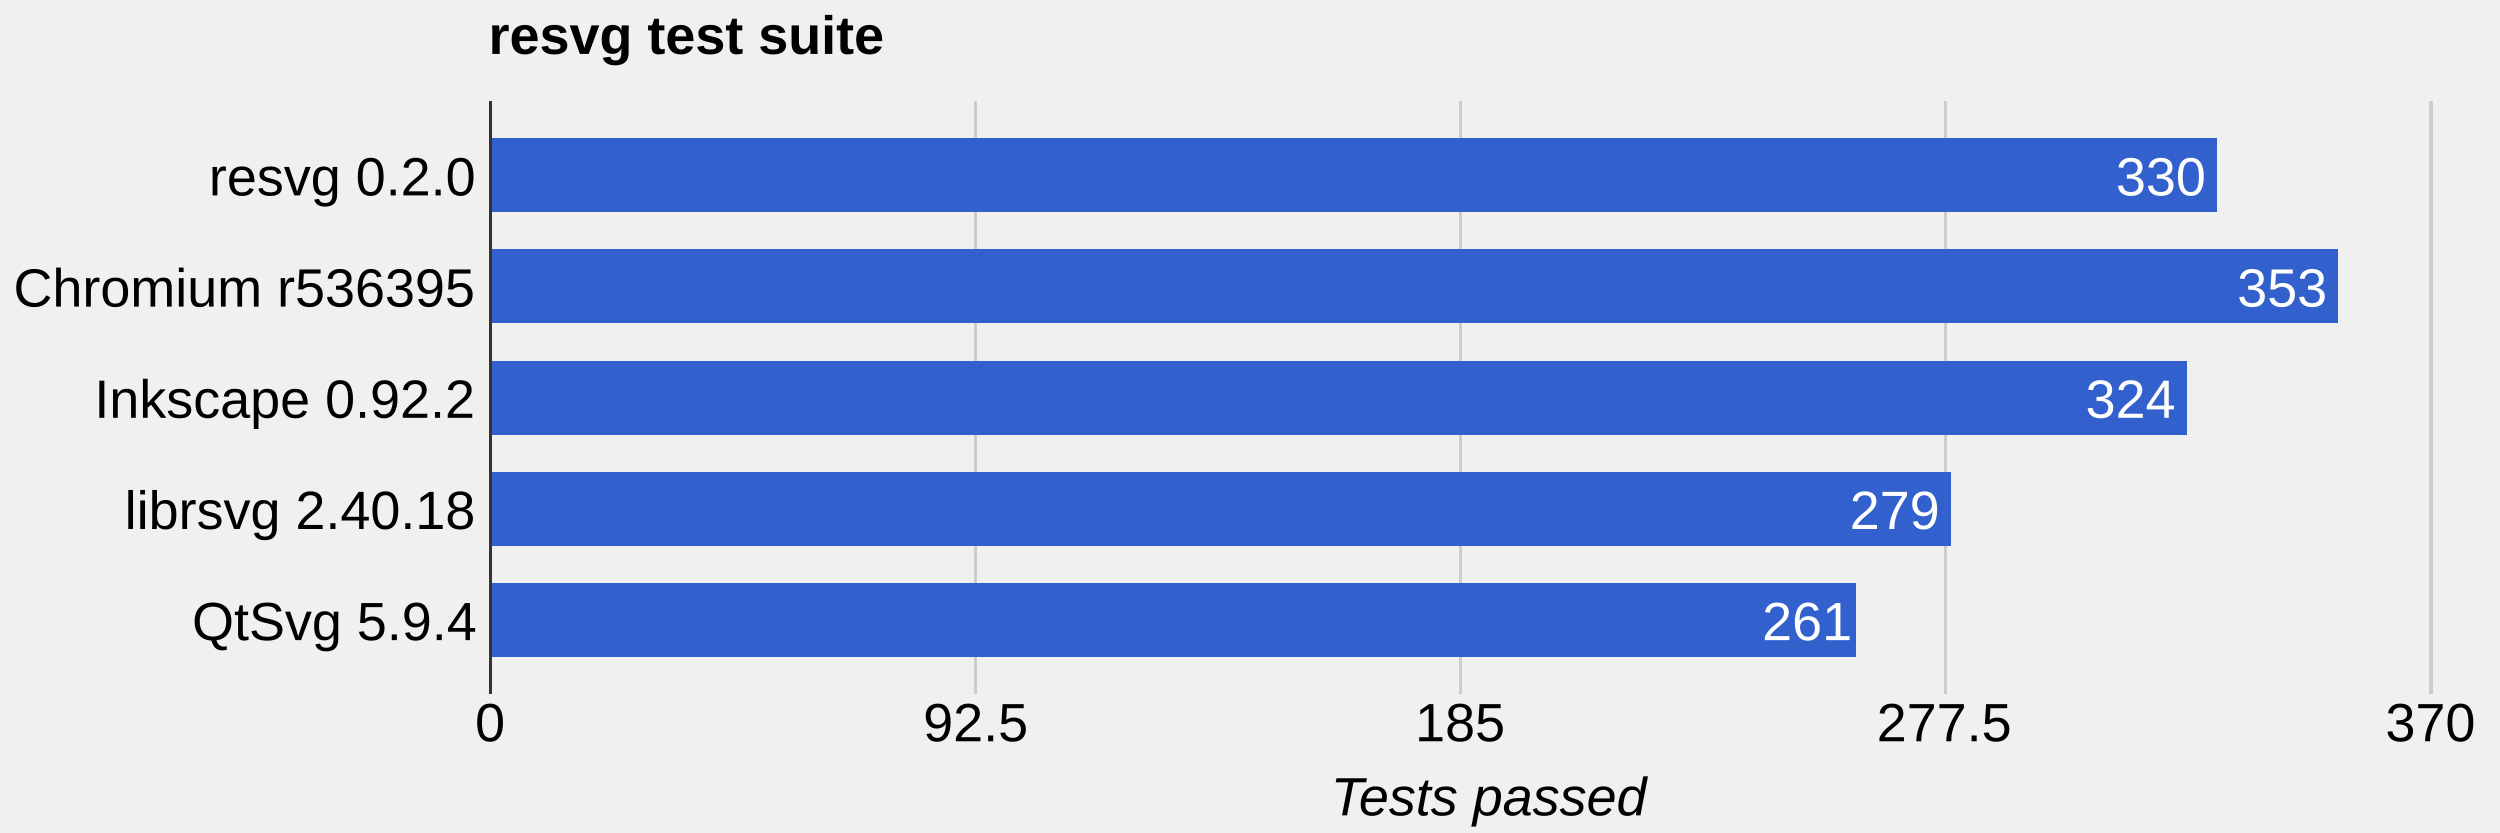
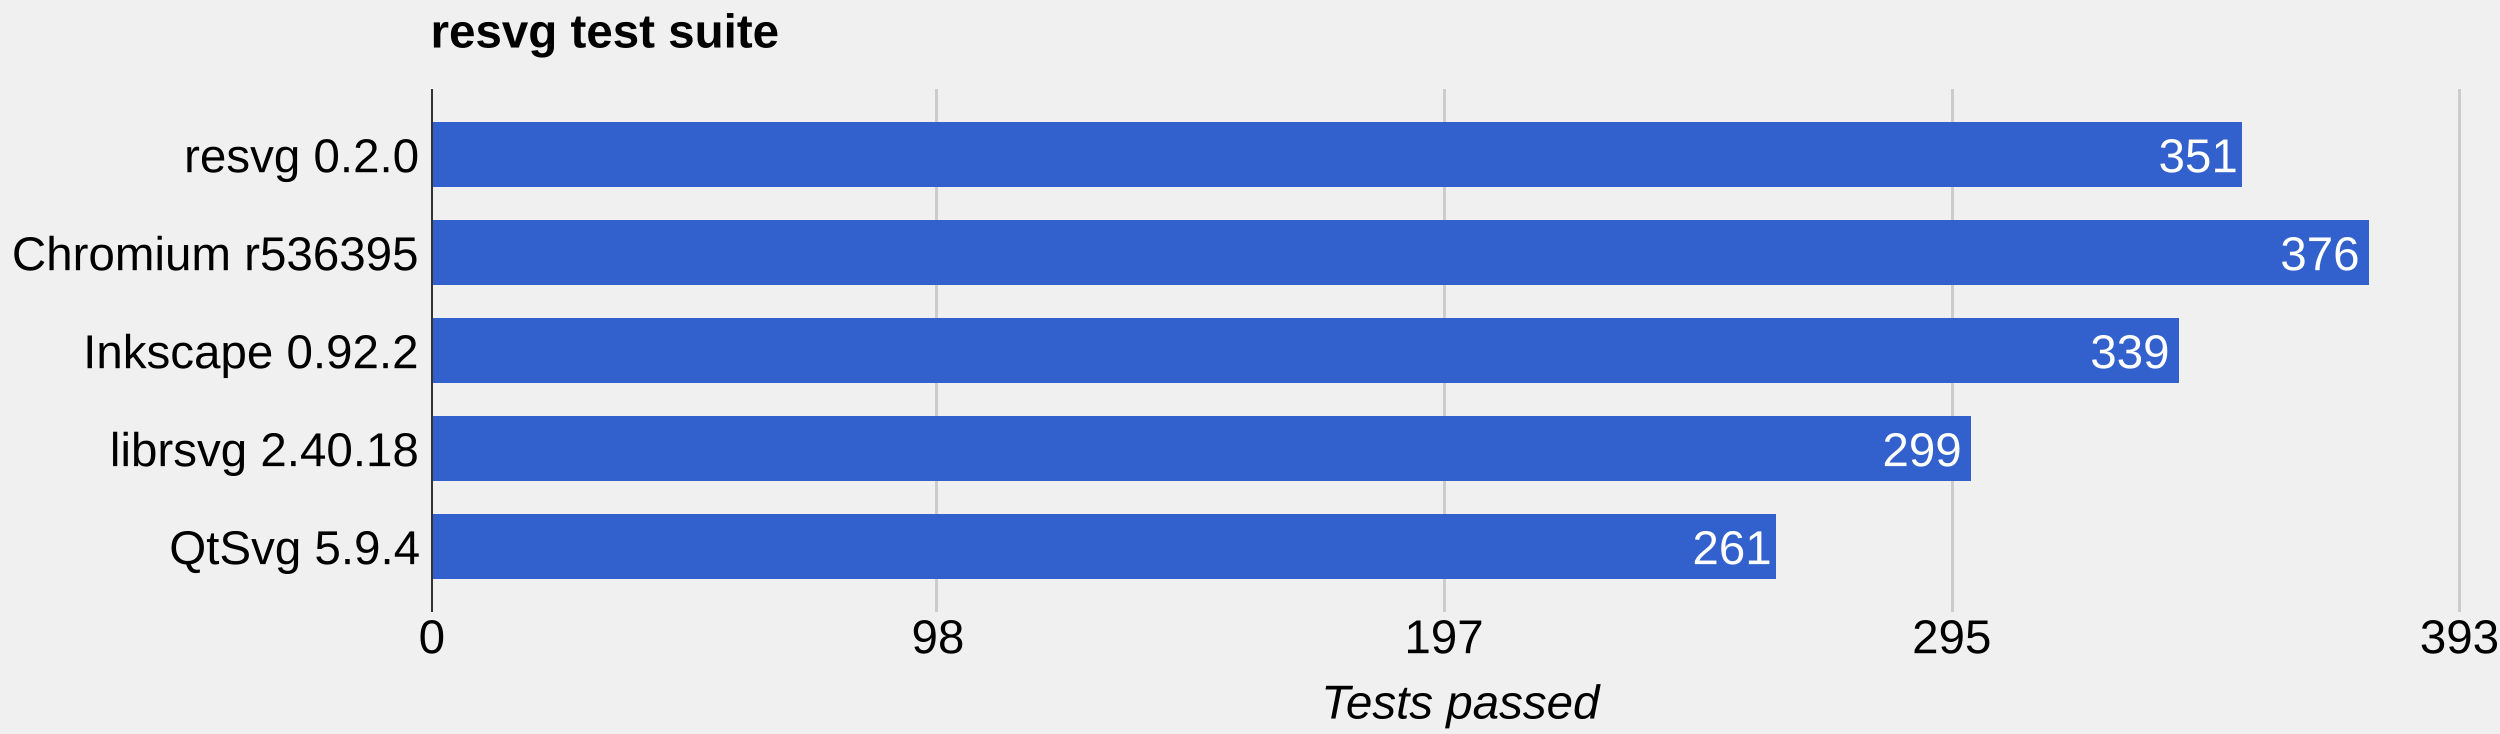
- <svg xmlns="http://www.w3.org/2000/svg" height="247" shape-rendering="crispEdges" width="742">
+ <svg xmlns="http://www.w3.org/2000/svg" height="247" shape-rendering="crispEdges" width="842">
  <text font-family="Arial" font-size="16" font-weight="bold" x="145" y="16">resvg test suite</text>
  <text font-family="Arial" font-size="16" x="62" y="58">resvg 0.2.0</text>
  <text font-family="Arial" font-size="16" x="4" y="91">Chromium r536395</text>
  <text font-family="Arial" font-size="16" x="28" y="124">Inkscape 0.92.2</text>
  <text font-family="Arial" font-size="16" x="37" y="157">librsvg 2.40.18</text>
  <text font-family="Arial" font-size="16" x="57" y="190">QtSvg 5.9.4</text>
  <rect fill="#ccc" height="176" width="1" x="145" y="30" />
  <text fill="#000" font-family="Arial" font-size="16" x="141" y="220">0</text>
-   <rect fill="#ccc" height="176" width="1" x="289" y="30" />
-   <text fill="#000" font-family="Arial" font-size="16" x="274" y="220">92.5</text>
-   <rect fill="#ccc" height="176" width="1" x="433" y="30" />
-   <text fill="#000" font-family="Arial" font-size="16" x="420" y="220">185</text>
-   <rect fill="#ccc" height="176" width="1" x="577" y="30" />
-   <text fill="#000" font-family="Arial" font-size="16" x="557" y="220">277.5</text>
-   <rect fill="#ccc" height="176" width="1" x="721" y="30" />
-   <text fill="#000" font-family="Arial" font-size="16" x="708" y="220">370</text>
-   <rect fill="#3260cd" height="22" width="513" x="145" y="41" />
-   <text fill="#fff" font-family="Arial" font-size="16" x="628" y="58">330</text>
-   <rect fill="#3260cd" height="22" width="549" x="145" y="74" />
-   <text fill="#fff" font-family="Arial" font-size="16" x="664" y="91">353</text>
-   <rect fill="#3260cd" height="22" width="504" x="145" y="107" />
-   <text fill="#fff" font-family="Arial" font-size="16" x="619" y="124">324</text>
-   <rect fill="#3260cd" height="22" width="434" x="145" y="140" />
-   <text fill="#fff" font-family="Arial" font-size="16" x="549" y="157">279</text>
-   <rect fill="#3260cd" height="22" width="406" x="145" y="173" />
-   <text fill="#fff" font-family="Arial" font-size="16" x="523" y="190">261</text>
+   <rect fill="#ccc" height="176" width="1" x="315" y="30" />
+   <text fill="#000" font-family="Arial" font-size="16" x="307" y="220">98</text>
+   <rect fill="#ccc" height="176" width="1" x="486" y="30" />
+   <text fill="#000" font-family="Arial" font-size="16" x="473" y="220">197</text>
+   <rect fill="#ccc" height="176" width="1" x="657" y="30" />
+   <text fill="#000" font-family="Arial" font-size="16" x="644" y="220">295</text>
+   <rect fill="#ccc" height="176" width="1" x="828" y="30" />
+   <text fill="#000" font-family="Arial" font-size="16" x="815" y="220">393</text>
+   <rect fill="#3260cd" height="22" width="610" x="145" y="41" />
+   <text fill="#fff" font-family="Arial" font-size="16" x="727" y="58">351</text>
+   <rect fill="#3260cd" height="22" width="653" x="145" y="74" />
+   <text fill="#fff" font-family="Arial" font-size="16" x="768" y="91">376</text>
+   <rect fill="#3260cd" height="22" width="589" x="145" y="107" />
+   <text fill="#fff" font-family="Arial" font-size="16" x="704" y="124">339</text>
+   <rect fill="#3260cd" height="22" width="519" x="145" y="140" />
+   <text fill="#fff" font-family="Arial" font-size="16" x="634" y="157">299</text>
+   <rect fill="#3260cd" height="22" width="453" x="145" y="173" />
+   <text fill="#fff" font-family="Arial" font-size="16" x="570" y="190">261</text>
  <rect fill="#333" height="176" width="1" x="145" y="30" />
-   <text font-family="Arial" font-size="16" font-style="italic" x="395" y="242">Tests passed</text>
+   <text font-family="Arial" font-size="16" font-style="italic" x="445" y="242">Tests passed</text>
</svg>
